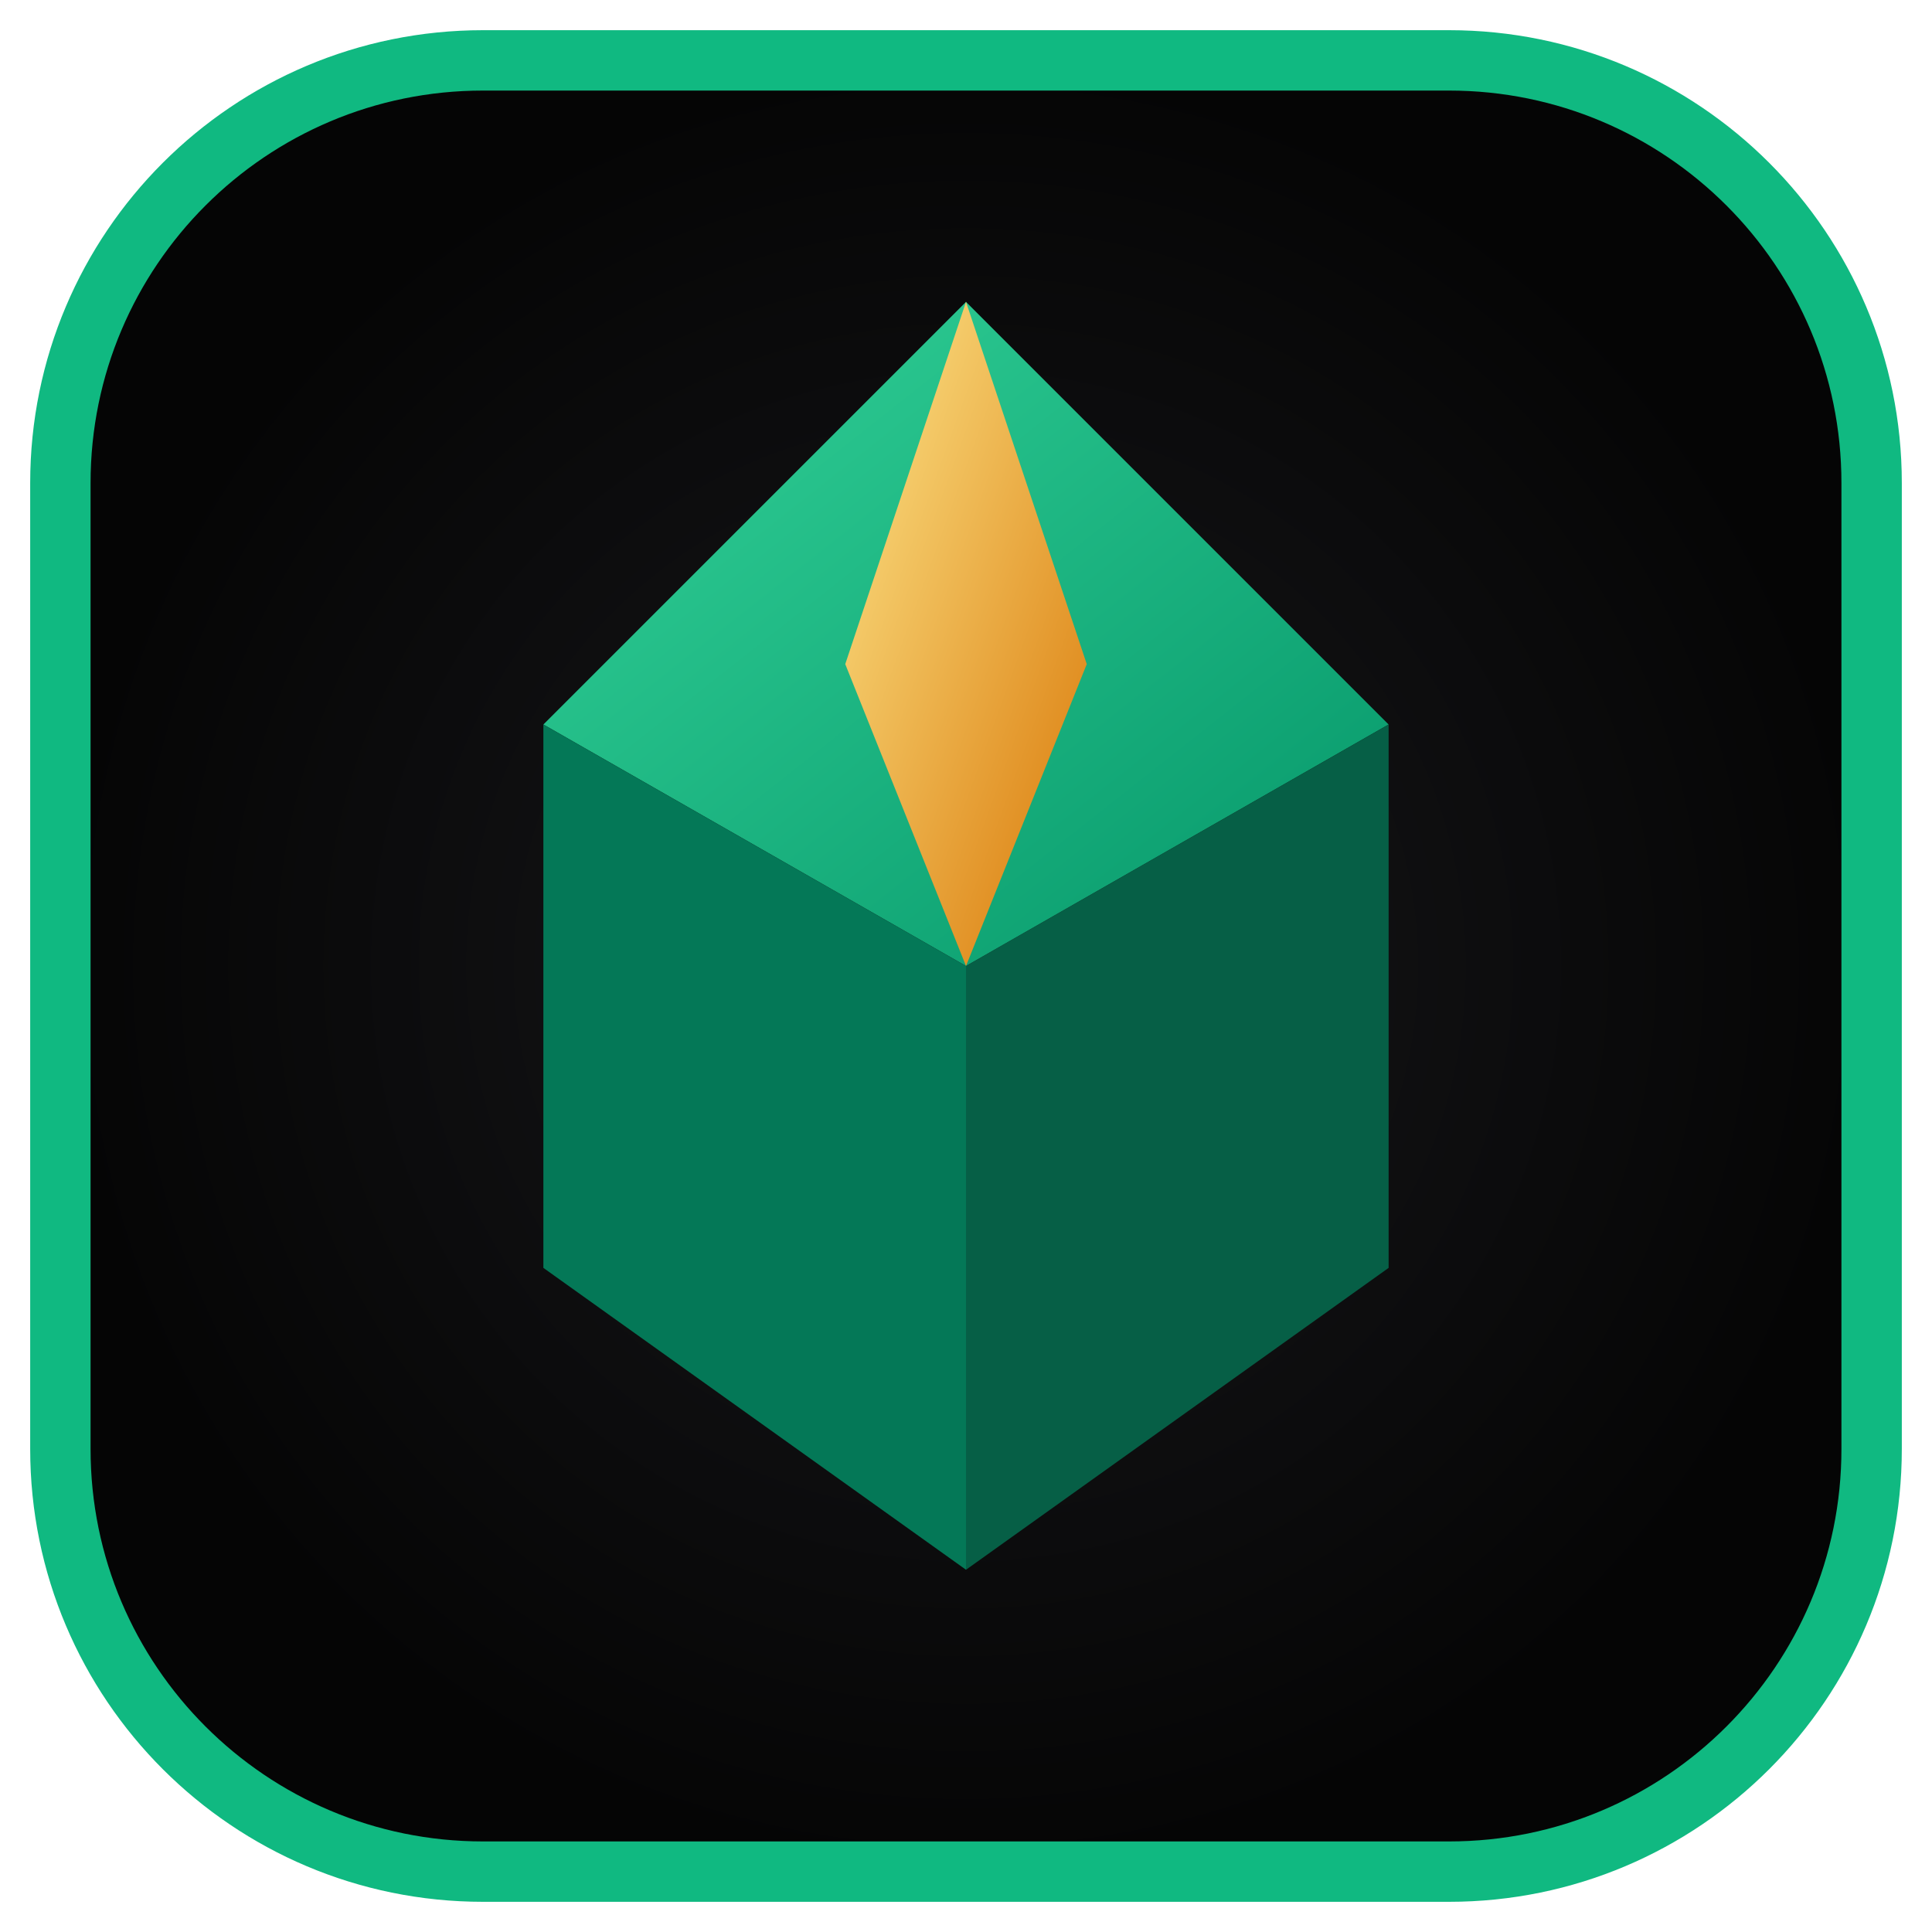
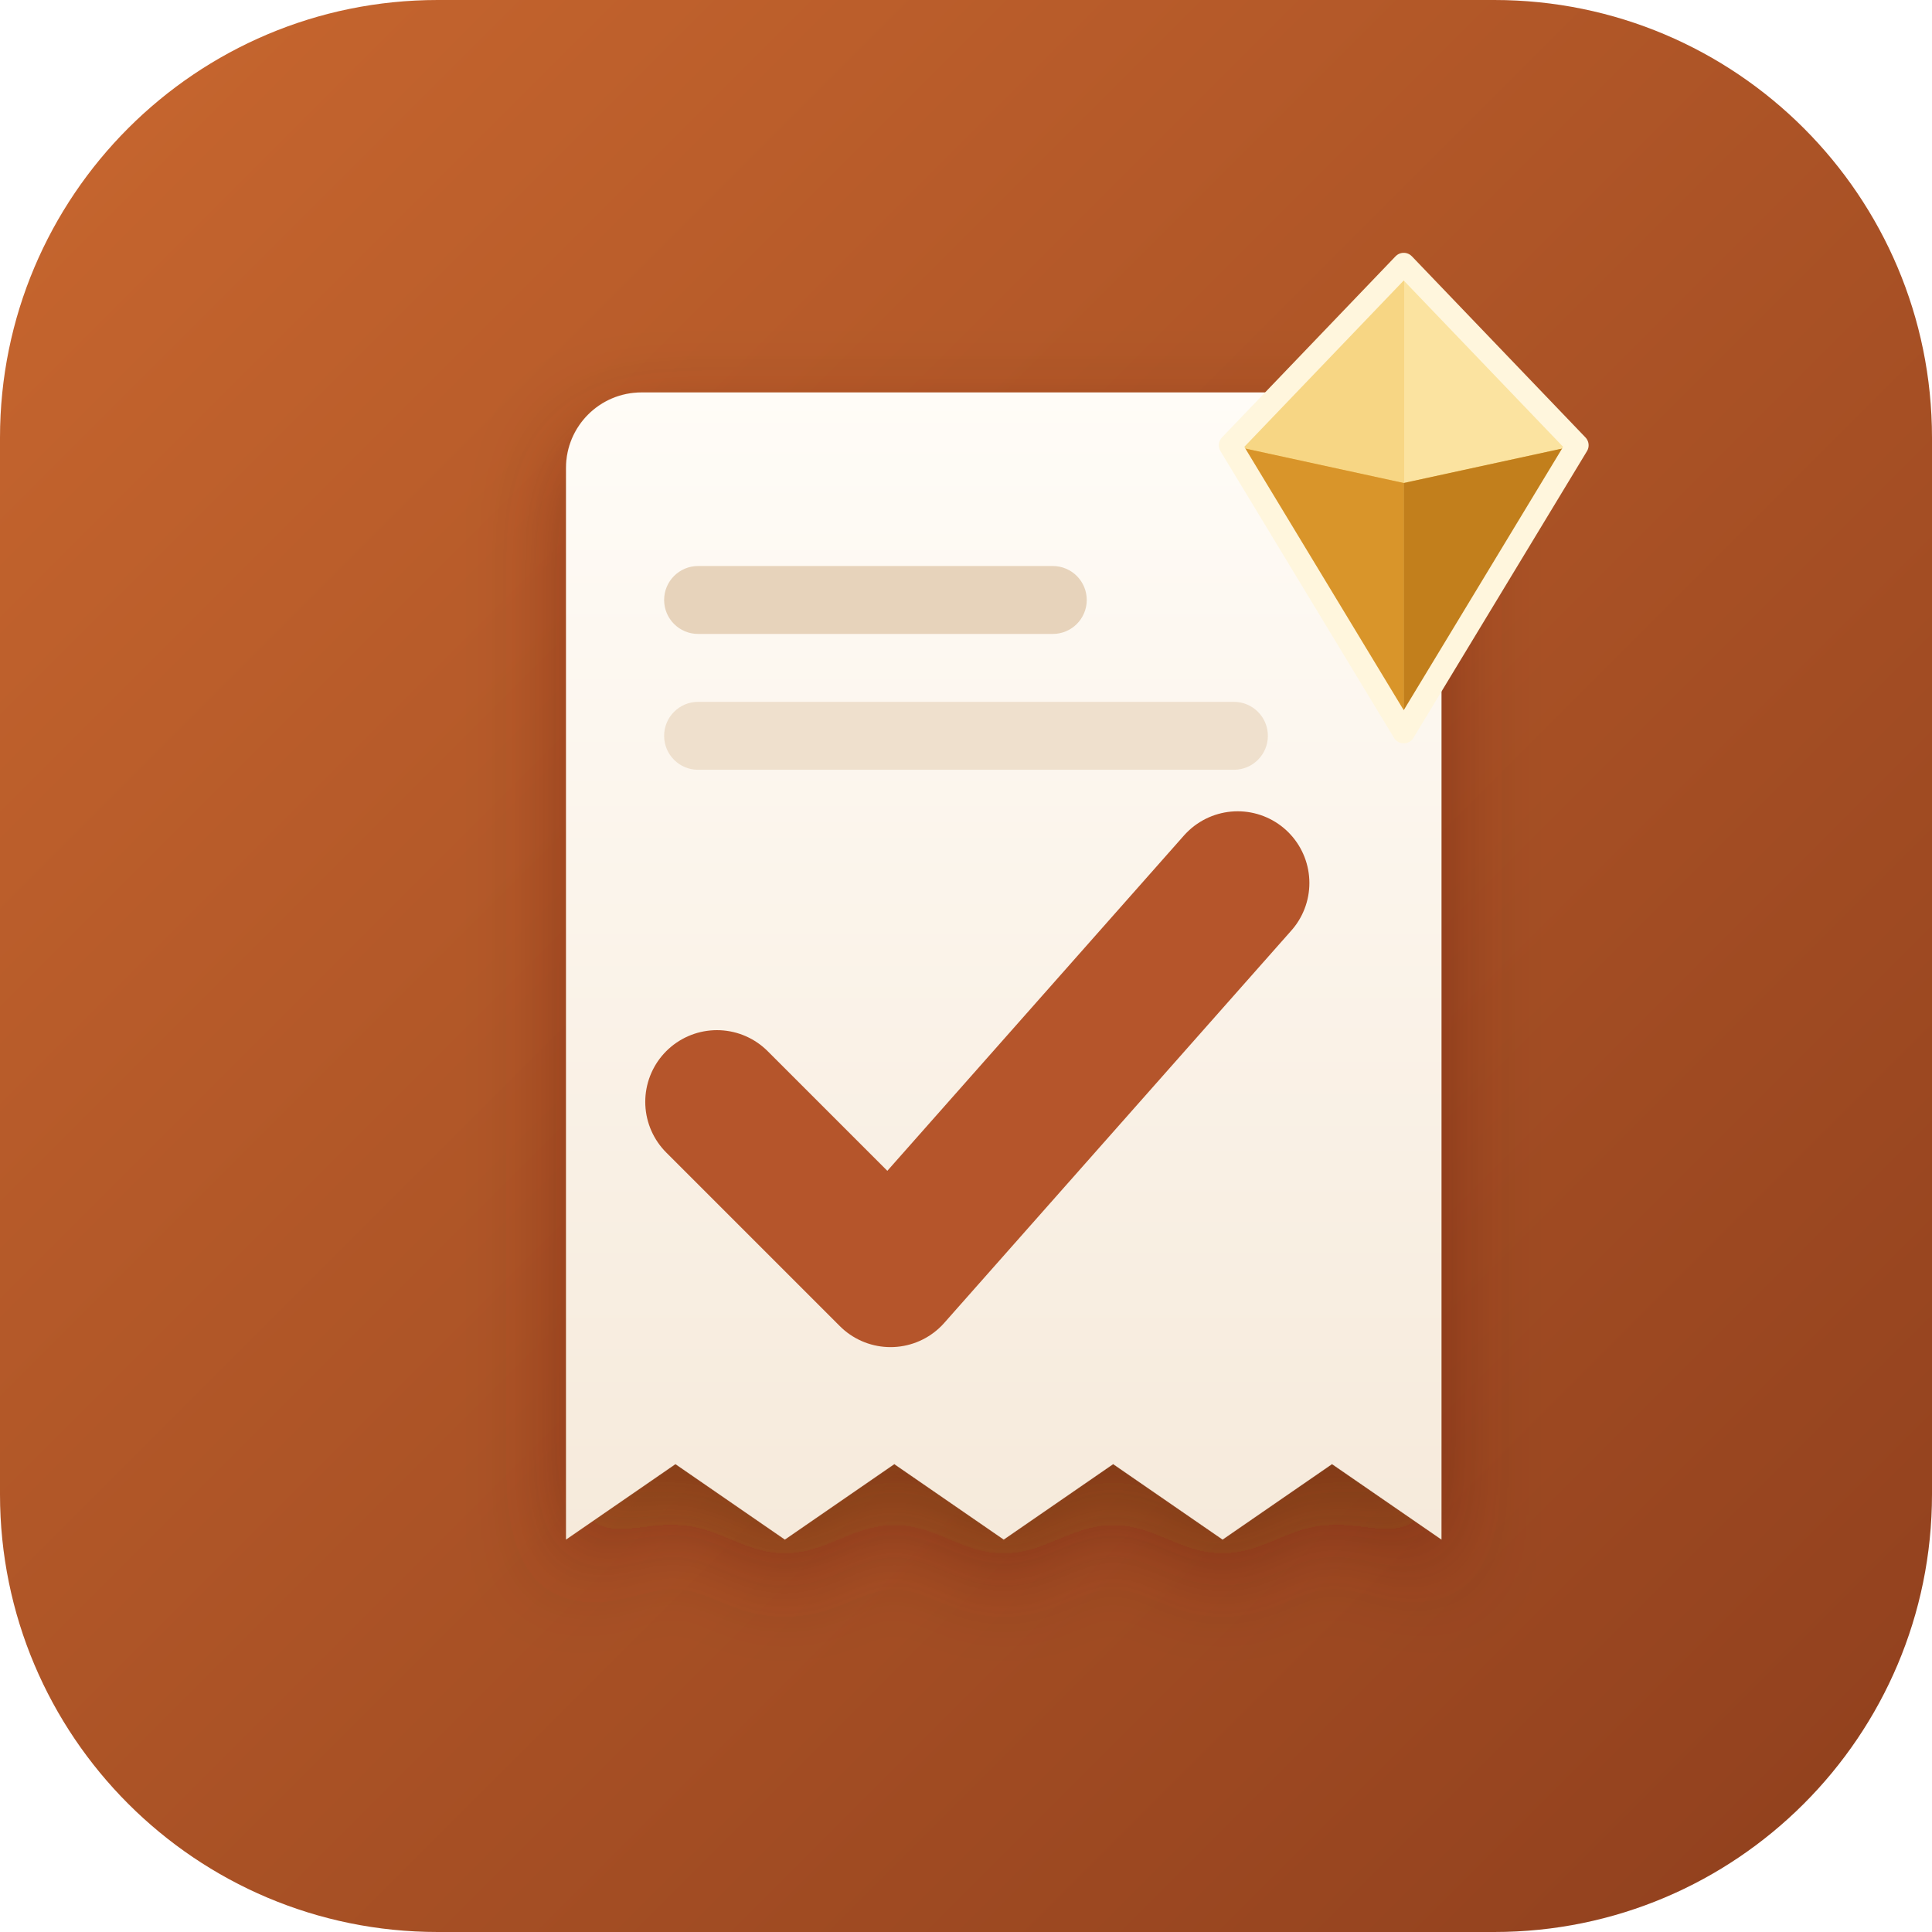
- <svg xmlns="http://www.w3.org/2000/svg" viewBox="0 0 64 64" width="100%" height="100%">
+ <svg xmlns="http://www.w3.org/2000/svg" viewBox="0 0 512 512">
  <defs>
-     <radialGradient id="favBg" cx="50%" cy="50%" r="50%">
-       <stop offset="0%" stop-color="#18181b" />
-       <stop offset="100%" stop-color="#050505" />
-     </radialGradient>
-     <linearGradient id="favEmerald" x1="0%" y1="0%" x2="100%" y2="100%">
-       <stop offset="0%" stop-color="#34d399" />
-       <stop offset="100%" stop-color="#059669" />
+     <linearGradient id="bg" x1="0" y1="0" x2="1" y2="1">
+       <stop offset="0" stop-color="#c8672f" />
+       <stop offset="1" stop-color="#8f3f1d" />
    </linearGradient>
-     <linearGradient id="favGold" x1="0%" y1="0%" x2="100%" y2="100%">
-       <stop offset="0%" stop-color="#fde68a" />
-       <stop offset="100%" stop-color="#d97706" />
+     <linearGradient id="paper" x1="0" y1="0" x2="0" y2="1">
+       <stop offset="0" stop-color="#fffcf7" />
+       <stop offset="1" stop-color="#f6eadb" />
    </linearGradient>
+     <filter id="shadow" x="-20%" y="-20%" width="140%" height="140%">
+       <feDropShadow dx="0" dy="10" stdDeviation="12" flood-color="#4a1d08" flood-opacity="0.35" />
+     </filter>
  </defs>
-   <rect x="2" y="2" width="60" height="60" rx="14" fill="url(#favBg)" stroke="#10b981" stroke-width="2" />
-   <polygon points="32,10 46,24 32,32 18,24" fill="url(#favEmerald)" />
-   <polygon points="18,24 32,32 32,52 18,42" fill="#047857" />
-   <polygon points="32,32 46,24 46,42 32,52" fill="#065f46" />
-   <polygon points="32,10 36,22 32,32 28,22" fill="url(#favGold)" />
+   <rect width="512" height="512" rx="116" fill="url(#bg)" />
+   <path filter="url(#shadow)" fill="url(#paper)" d="M150 104 h212 a20 20 0 0 1 20 20 v284            l-29 -20 -29 20 -29 -20 -29 20 -29 -20 -29 20 -29 -20 -29 20            v-284 a20 20 0 0 1 20 -20 z" />
+   <rect x="176" y="150" width="112" height="18" rx="9" fill="#e7d3bb" />
+   <rect x="176" y="186" width="160" height="18" rx="9" fill="#efe0cd" />
+   <path d="M190 292 l46 46 l92 -104" fill="none" stroke="#b5552b" stroke-width="38" stroke-linecap="round" stroke-linejoin="round" />
+   <g transform="translate(372 132)">
+     <polygon points="0,-62 46,-14 0,62 -46,-14" fill="#f2c45a" />
+     <polygon points="0,-62 46,-14 0,-4" fill="#fbe3a0" />
+     <polygon points="0,-62 -46,-14 0,-4" fill="#f7d684" />
+     <polygon points="-46,-14 0,-4 0,62" fill="#d9952a" />
+     <polygon points="46,-14 0,-4 0,62" fill="#c27f1c" />
+     <polygon points="0,-62 46,-14 0,62 -46,-14" fill="none" stroke="#fff6dd" stroke-width="6" stroke-linejoin="round" />
+   </g>
</svg>
